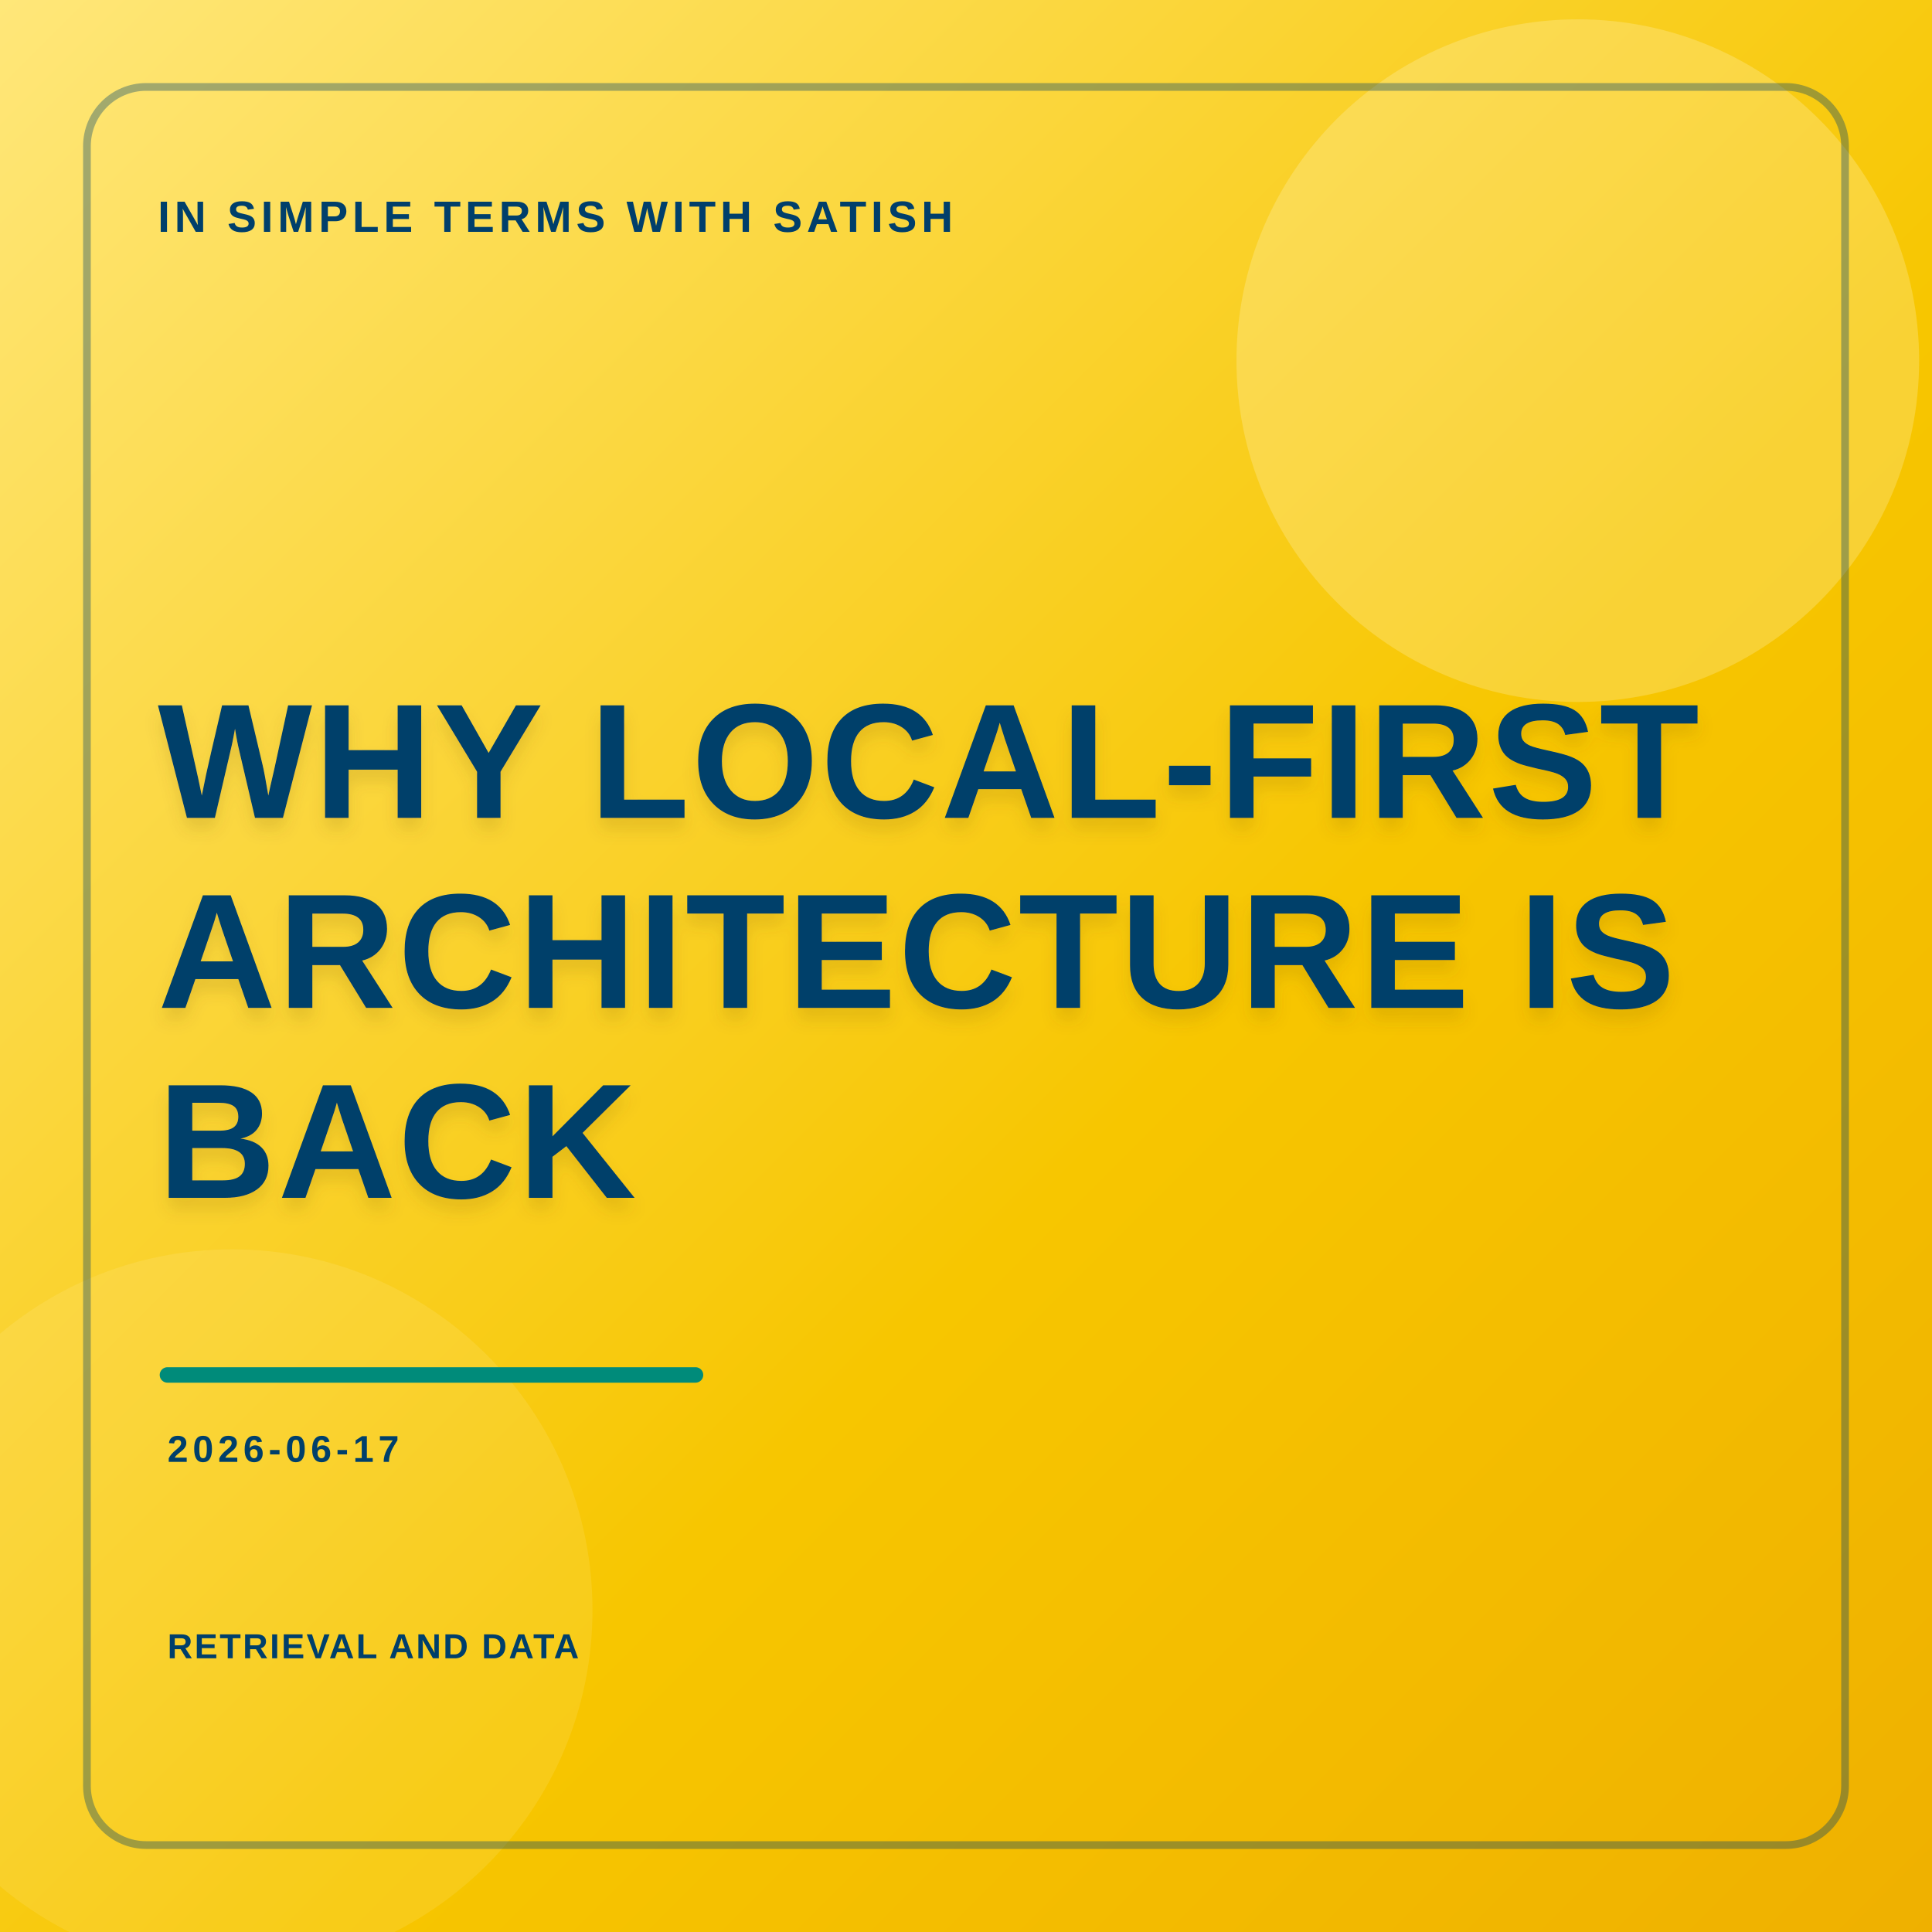
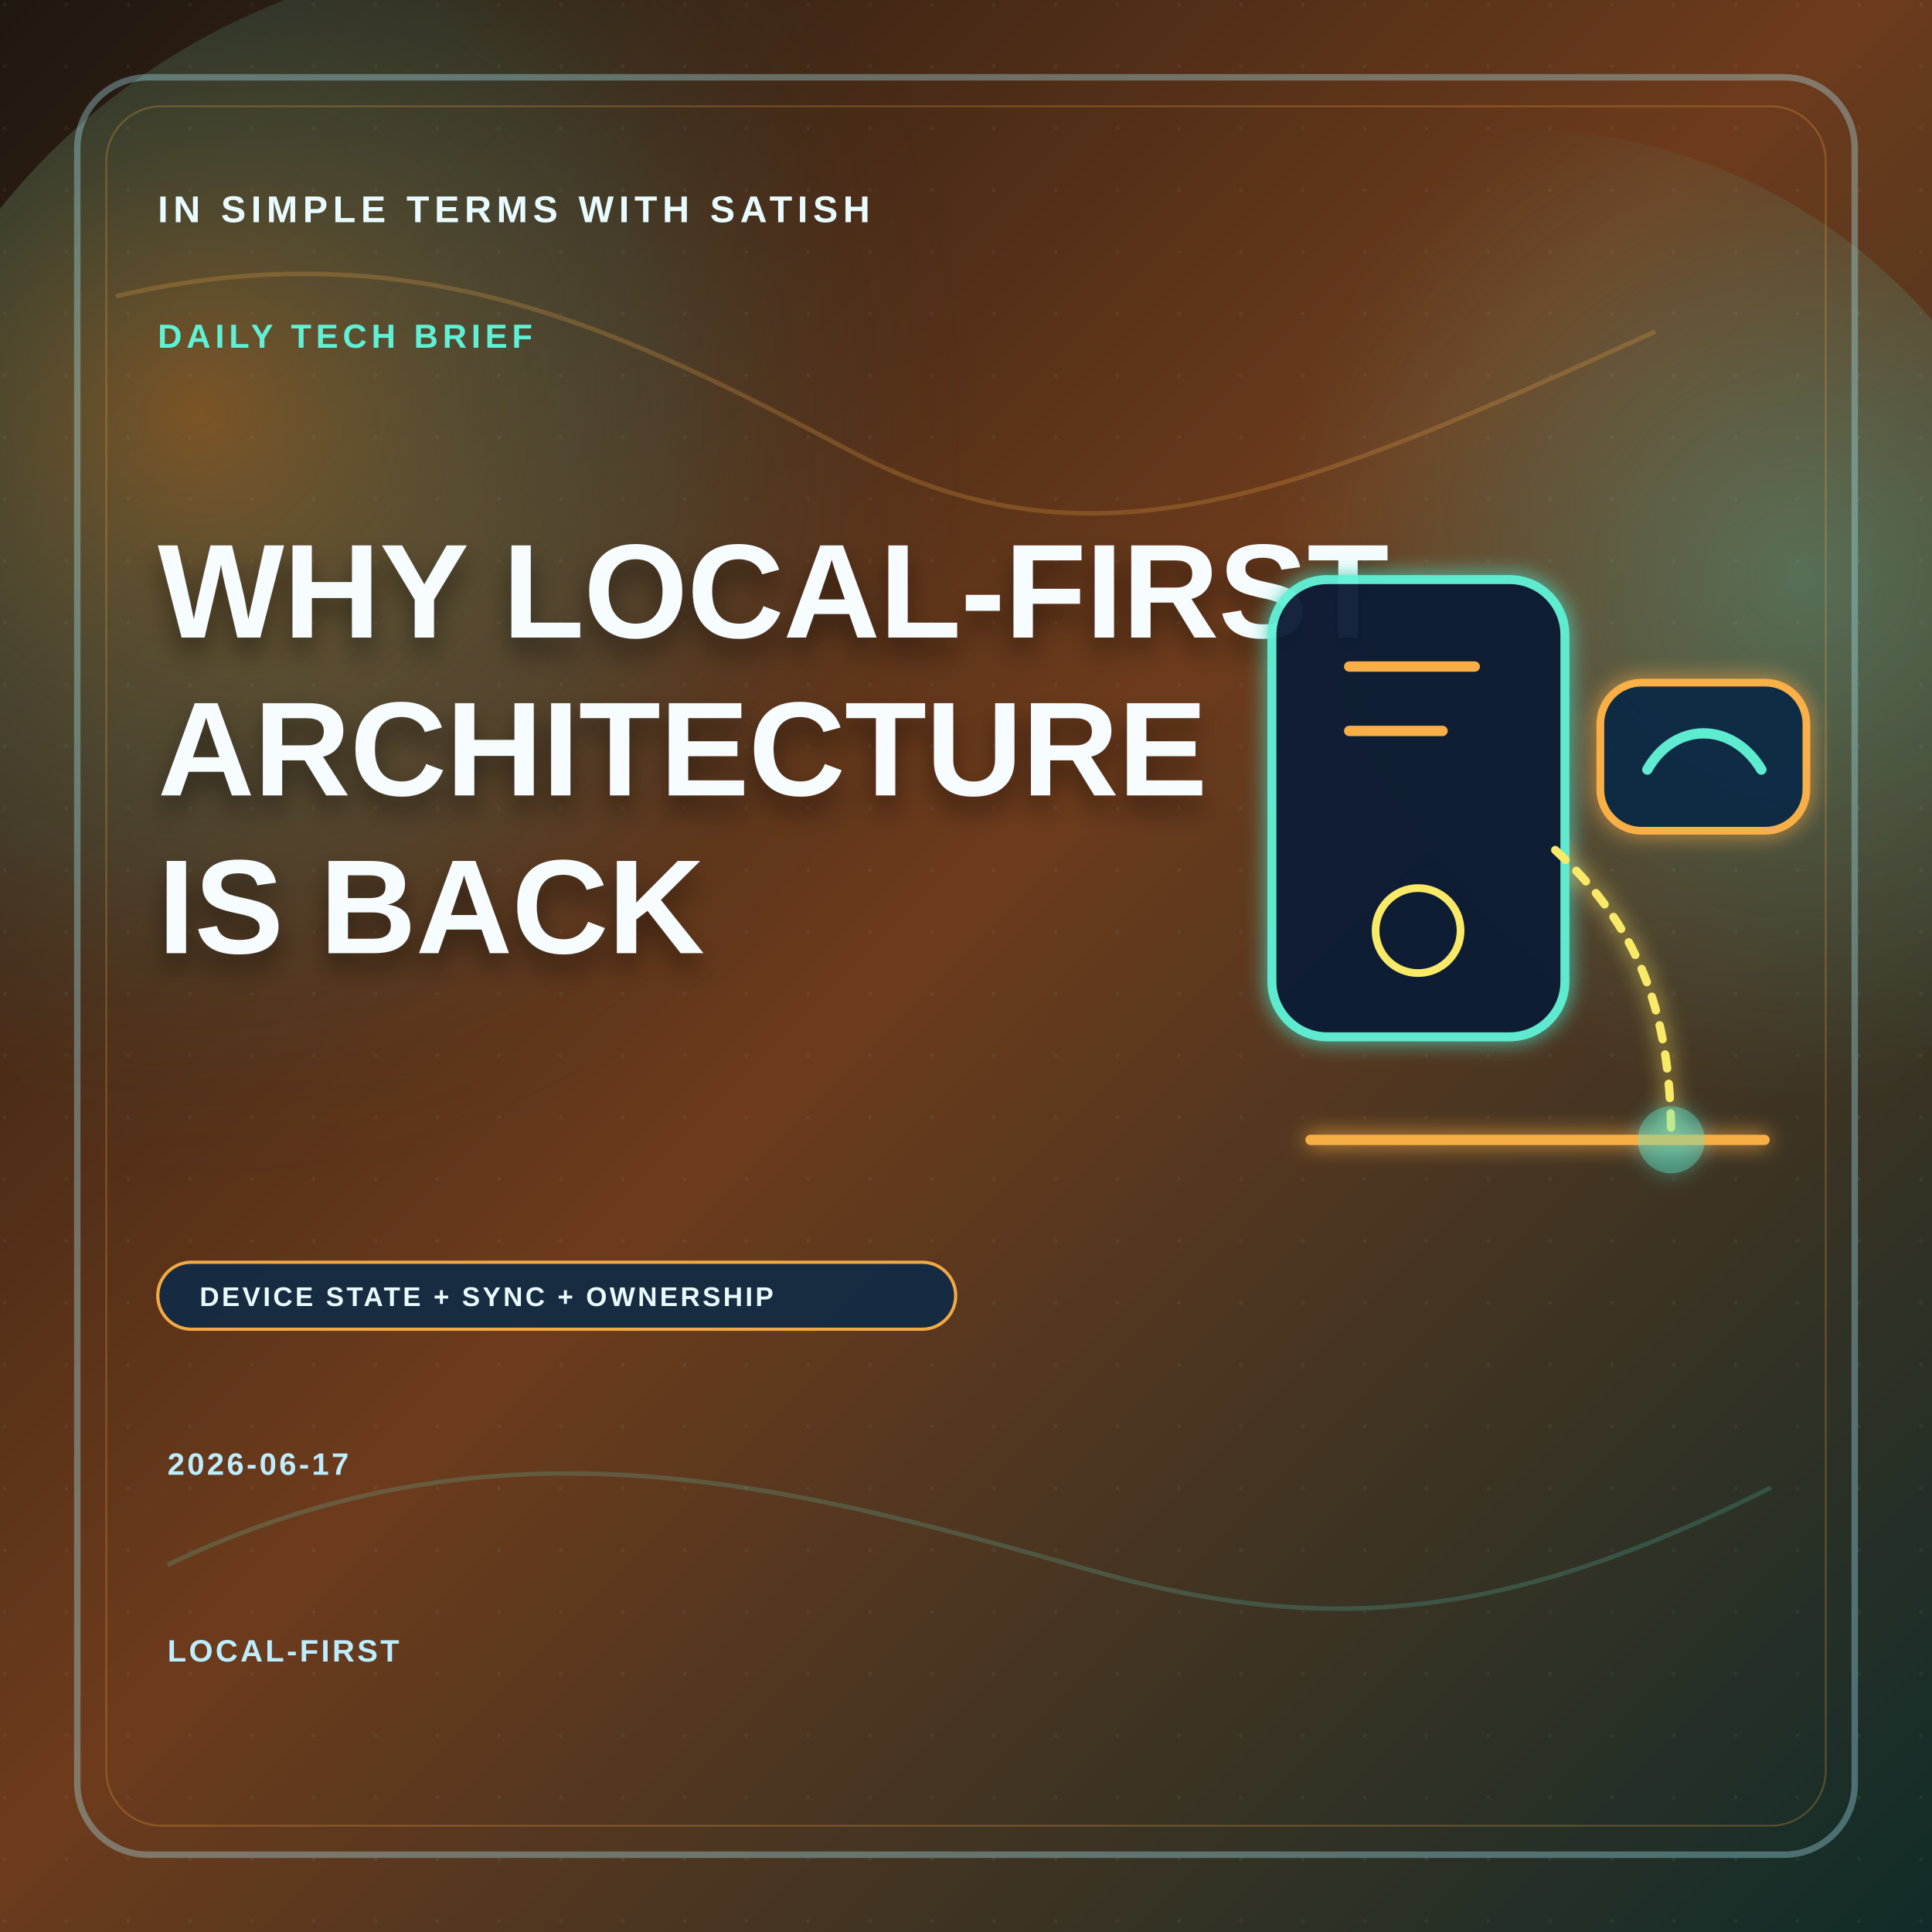
<svg xmlns="http://www.w3.org/2000/svg" width="3000" height="3000" viewBox="0 0 3000 3000">
  <defs>
-     <linearGradient id="paper" x1="0%" y1="0%" x2="100%" y2="100%">
-       <stop offset="0%" stop-color="#FFE77A" />
-       <stop offset="58%" stop-color="#F7C600" />
-       <stop offset="100%" stop-color="#EFB000" />
+     <linearGradient id="bg" x1="0%" y1="0%" x2="100%" y2="100%">
+       <stop offset="0%" stop-color="#1E1710" />
+       <stop offset="48%" stop-color="#6D3B1C" />
+       <stop offset="100%" stop-color="#102C2A" />
    </linearGradient>
-     <filter id="shadow" x="-10%" y="-10%" width="120%" height="140%">
-       <feDropShadow dx="0" dy="18" stdDeviation="12" flood-color="#6D4E00" flood-opacity="0.15" />
+     <radialGradient id="leftGlow" cx="26%" cy="34%" r="58%">
+       <stop offset="0%" stop-color="#FFB347" stop-opacity="0.34" />
+       <stop offset="58%" stop-color="#5EF1D6" stop-opacity="0.10" />
+       <stop offset="100%" stop-color="#1E1710" stop-opacity="0" />
+     </radialGradient>
+     <radialGradient id="rightGlow" cx="76%" cy="40%" r="48%">
+       <stop offset="0%" stop-color="#5EF1D6" stop-opacity="0.30" />
+       <stop offset="100%" stop-color="#5EF1D6" stop-opacity="0" />
+     </radialGradient>
+     <linearGradient id="rule" x1="0%" y1="0%" x2="100%" y2="0%">
+       <stop offset="0%" stop-color="#FFB347" />
+       <stop offset="55%" stop-color="#5EF1D6" />
+       <stop offset="100%" stop-color="#FFF06A" />
+     </linearGradient>
+     <filter id="deepShadow" x="-20%" y="-20%" width="140%" height="150%">
+       <feDropShadow dx="0" dy="24" stdDeviation="20" flood-color="#000000" flood-opacity="0.40" />
    </filter>
+     <filter id="softGlow" x="-40%" y="-40%" width="180%" height="180%">
+       <feGaussianBlur stdDeviation="16" result="blur" />
+       <feMerge>
+         <feMergeNode in="blur" />
+         <feMergeNode in="SourceGraphic" />
+       </feMerge>
+     </filter>
+     <pattern id="dotGrid" width="96" height="96" patternUnits="userSpaceOnUse">
+       <circle cx="7" cy="7" r="3" fill="#BFEFFF" opacity="0.12" />
+     </pattern>
    <style>
-       .brand { font-family: "Avenir Next", "Helvetica Neue", Arial, sans-serif; font-size: 68px; font-weight: 900; letter-spacing: 7px; fill: #003F6B; }
-       .title { font-family: "Avenir Next Condensed", "Avenir Next", "Helvetica Neue", Arial, sans-serif; font-size: 254px; font-weight: 900; letter-spacing: 3px; fill: #003F6B; }
-       .date { font-family: "Avenir Next", "Helvetica Neue", Arial, sans-serif; font-size: 58px; font-weight: 900; letter-spacing: 7px; fill: #003F6B; }
-       .small { font-family: "Avenir Next", "Helvetica Neue", Arial, sans-serif; font-size: 54px; font-weight: 900; letter-spacing: 3px; fill: #003F6B; }
+       .brand { font-family: "Avenir Next", "Helvetica Neue", Arial, sans-serif; font-size: 58px; font-weight: 900; letter-spacing: 8px; fill: #E8FBFF; }
+       .eyebrow { font-family: "Avenir Next", "Helvetica Neue", Arial, sans-serif; font-size: 52px; font-weight: 900; letter-spacing: 7px; fill: #5EF1D6; }
+       .title { font-family: "Avenir Next Condensed", "Avenir Next", "Helvetica Neue", Arial, sans-serif; font-size: 208px; font-weight: 950; letter-spacing: -1px; fill: #F6FCFF; }
+       .small { font-family: "Avenir Next", "Helvetica Neue", Arial, sans-serif; font-size: 48px; font-weight: 900; letter-spacing: 4px; fill: #BDEEFF; }
+       .label { font-family: "Avenir Next", "Helvetica Neue", Arial, sans-serif; font-size: 42px; font-weight: 900; letter-spacing: 4px; fill: #E8FBFF; }
+       .micro { font-family: "Avenir Next", "Helvetica Neue", Arial, sans-serif; font-size: 34px; font-weight: 800; letter-spacing: 3px; fill: #B8D9E8; }
    </style>
  </defs>
-   <rect width="3000" height="3000" fill="url(#paper)" />
-   <circle cx="2450" cy="560" r="530" fill="#FFF6CF" opacity="0.25" />
-   <circle cx="360" cy="2500" r="560" fill="#FFF6CF" opacity="0.12" />
-   <rect x="135" y="135" width="2730" height="2730" rx="92" fill="none" stroke="#003F6B" stroke-width="12" opacity="0.36" />
-   <text x="245" y="360" class="brand">IN SIMPLE TERMS WITH SATISH</text>
-   <g filter="url(#shadow)">
-     <text x="245" y="1270" class="title">WHY LOCAL-FIRST</text>
-     <text x="245" y="1565" class="title">ARCHITECTURE IS</text>
-     <text x="245" y="1860" class="title">BACK</text>
+   <rect width="3000" height="3000" fill="url(#bg)" />
+   <rect width="3000" height="3000" fill="url(#dotGrid)" opacity="0.48" />
+   <circle cx="820" cy="980" r="1050" fill="url(#leftGlow)" />
+   <circle cx="2350" cy="1060" r="860" fill="url(#rightGlow)" />
+   <path d="M180 460 C650 350 980 520 1320 700 C1705 904 2030 760 2570 515" fill="none" stroke="#FFB347" stroke-width="7" opacity="0.22" />
+   <path d="M260 2430 C780 2180 1240 2310 1700 2440 C2080 2548 2360 2505 2750 2310" fill="none" stroke="#5EF1D6" stroke-width="7" opacity="0.18" />
+   <rect x="120" y="120" width="2760" height="2760" rx="110" fill="none" stroke="#AEEFFF" stroke-width="10" opacity="0.34" />
+   <rect x="165" y="165" width="2670" height="2670" rx="86" fill="none" stroke="#FFB347" stroke-width="3" opacity="0.24" />
+   <text x="245" y="345" class="brand">IN SIMPLE TERMS WITH SATISH</text>
+   <text x="245" y="540" class="eyebrow">DAILY TECH BRIEF</text>
+   <g filter="url(#deepShadow)">
+     <text x="245" y="990" class="title">WHY LOCAL-FIRST</text>
+     <text x="245" y="1235" class="title">ARCHITECTURE</text>
+     <text x="245" y="1480" class="title">IS BACK</text>
  </g>
-   <path d="M260 2135 H1080" stroke="#008B7A" stroke-width="24" stroke-linecap="round" />
-   <text x="260" y="2270" class="date">2026-06-17</text>
-   <text x="260" y="2575" class="small">RETRIEVAL AND DATA</text>
+   <g filter="url(#softGlow)" opacity="0.96">
+     <g>
+       <rect x="1975" y="900" width="455" height="710" rx="86" fill="#081E34" stroke="#5EF1D6" stroke-width="14" />
+       <circle cx="2202" cy="1445" r="66" fill="none" stroke="#FFF06A" stroke-width="12" />
+       <path d="M2095 1035 H2290 M2095 1135 H2240 M2035 1770 H2740" fill="none" stroke="#FFB347" stroke-width="16" stroke-linecap="round" />
+       <rect x="2485" y="1060" width="320" height="230" rx="64" fill="#102A44" stroke="#FFB347" stroke-width="12" />
+       <path d="M2558 1195 C2600 1120 2690 1120 2735 1195" fill="none" stroke="#5EF1D6" stroke-width="16" stroke-linecap="round" />
+       <path d="M2415 1320 C2540 1435 2595 1565 2595 1770" fill="none" stroke="#FFF06A" stroke-width="13" stroke-linecap="round" stroke-dasharray="22 24" />
+       <circle cx="2595" cy="1770" r="52" fill="#5EF1D6" opacity="0.38" />
+     </g>
+   </g>
+   <g>
+     <rect x="245" y="1960" width="1239" height="104" rx="52" fill="#102A44" stroke="#FFB347" stroke-width="5" opacity="0.92" />
+     <text x="310" y="2028" class="label">DEVICE STATE + SYNC + OWNERSHIP</text>
+     <path d="M260 2145 H1075" stroke="url(#rule)" stroke-width="22" stroke-linecap="round" />
+     <text x="260" y="2290" class="small">2026-06-17</text>
+     <text x="260" y="2580" class="small">LOCAL-FIRST</text>
+   </g>
</svg>
